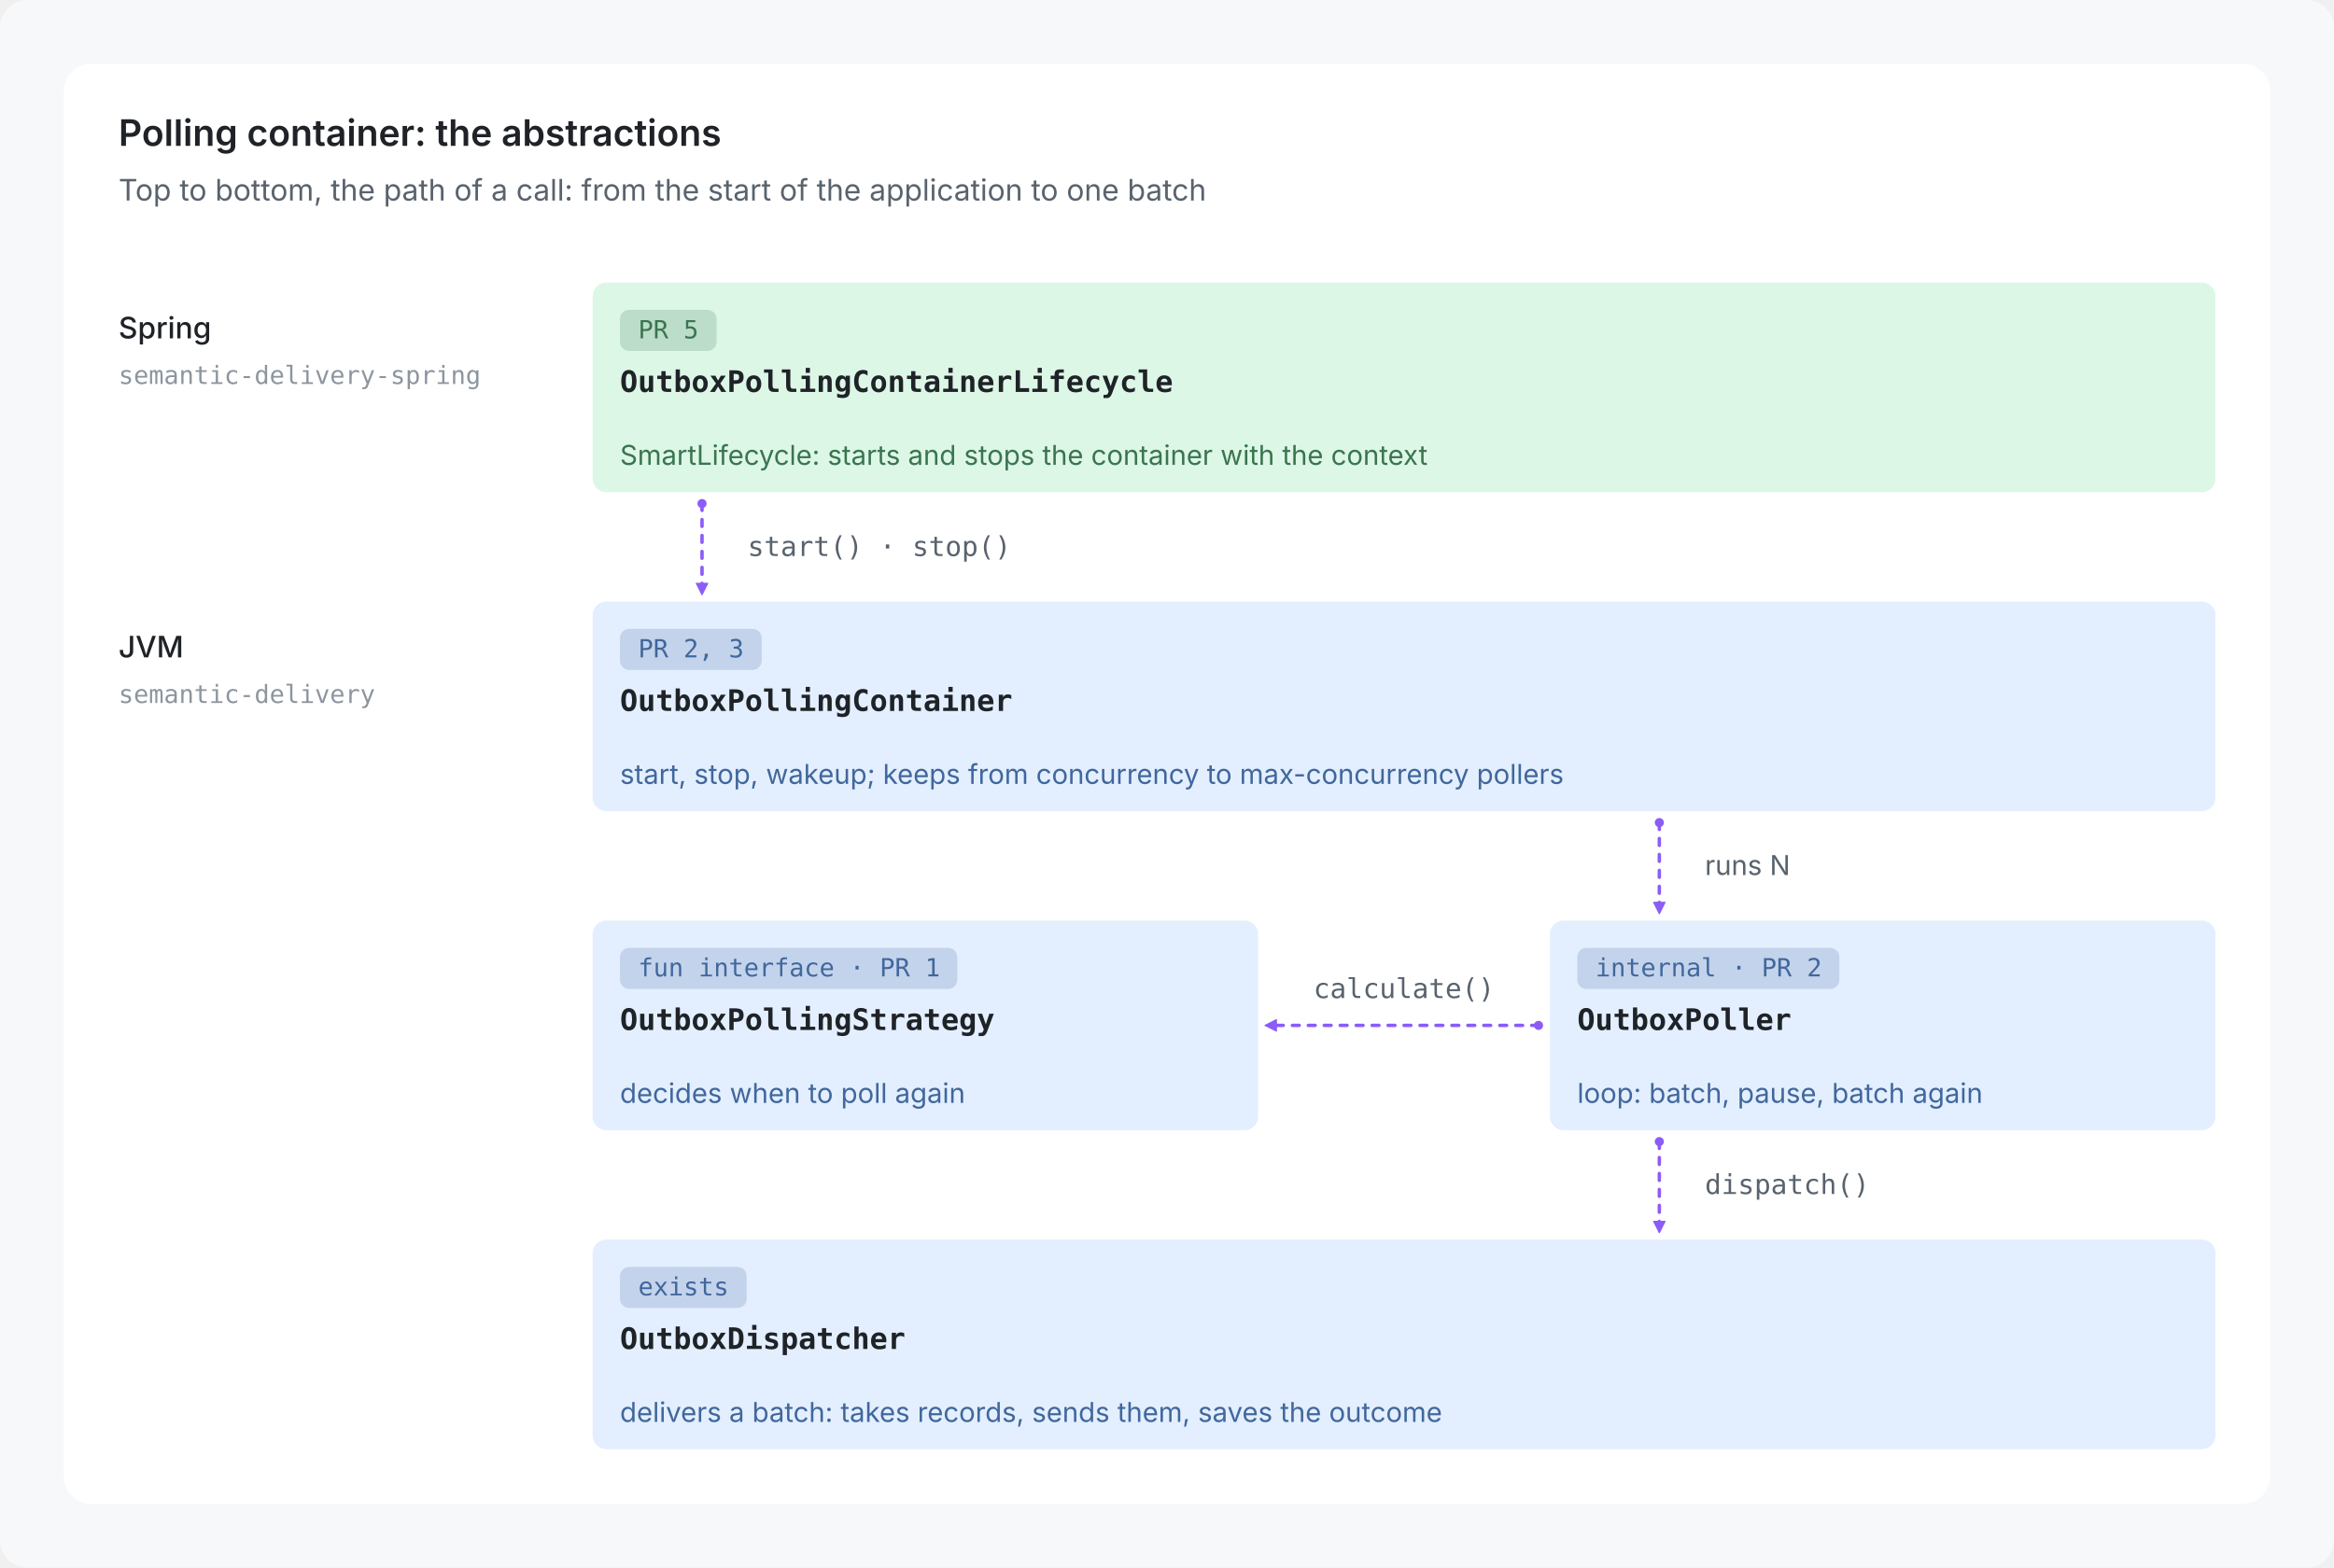
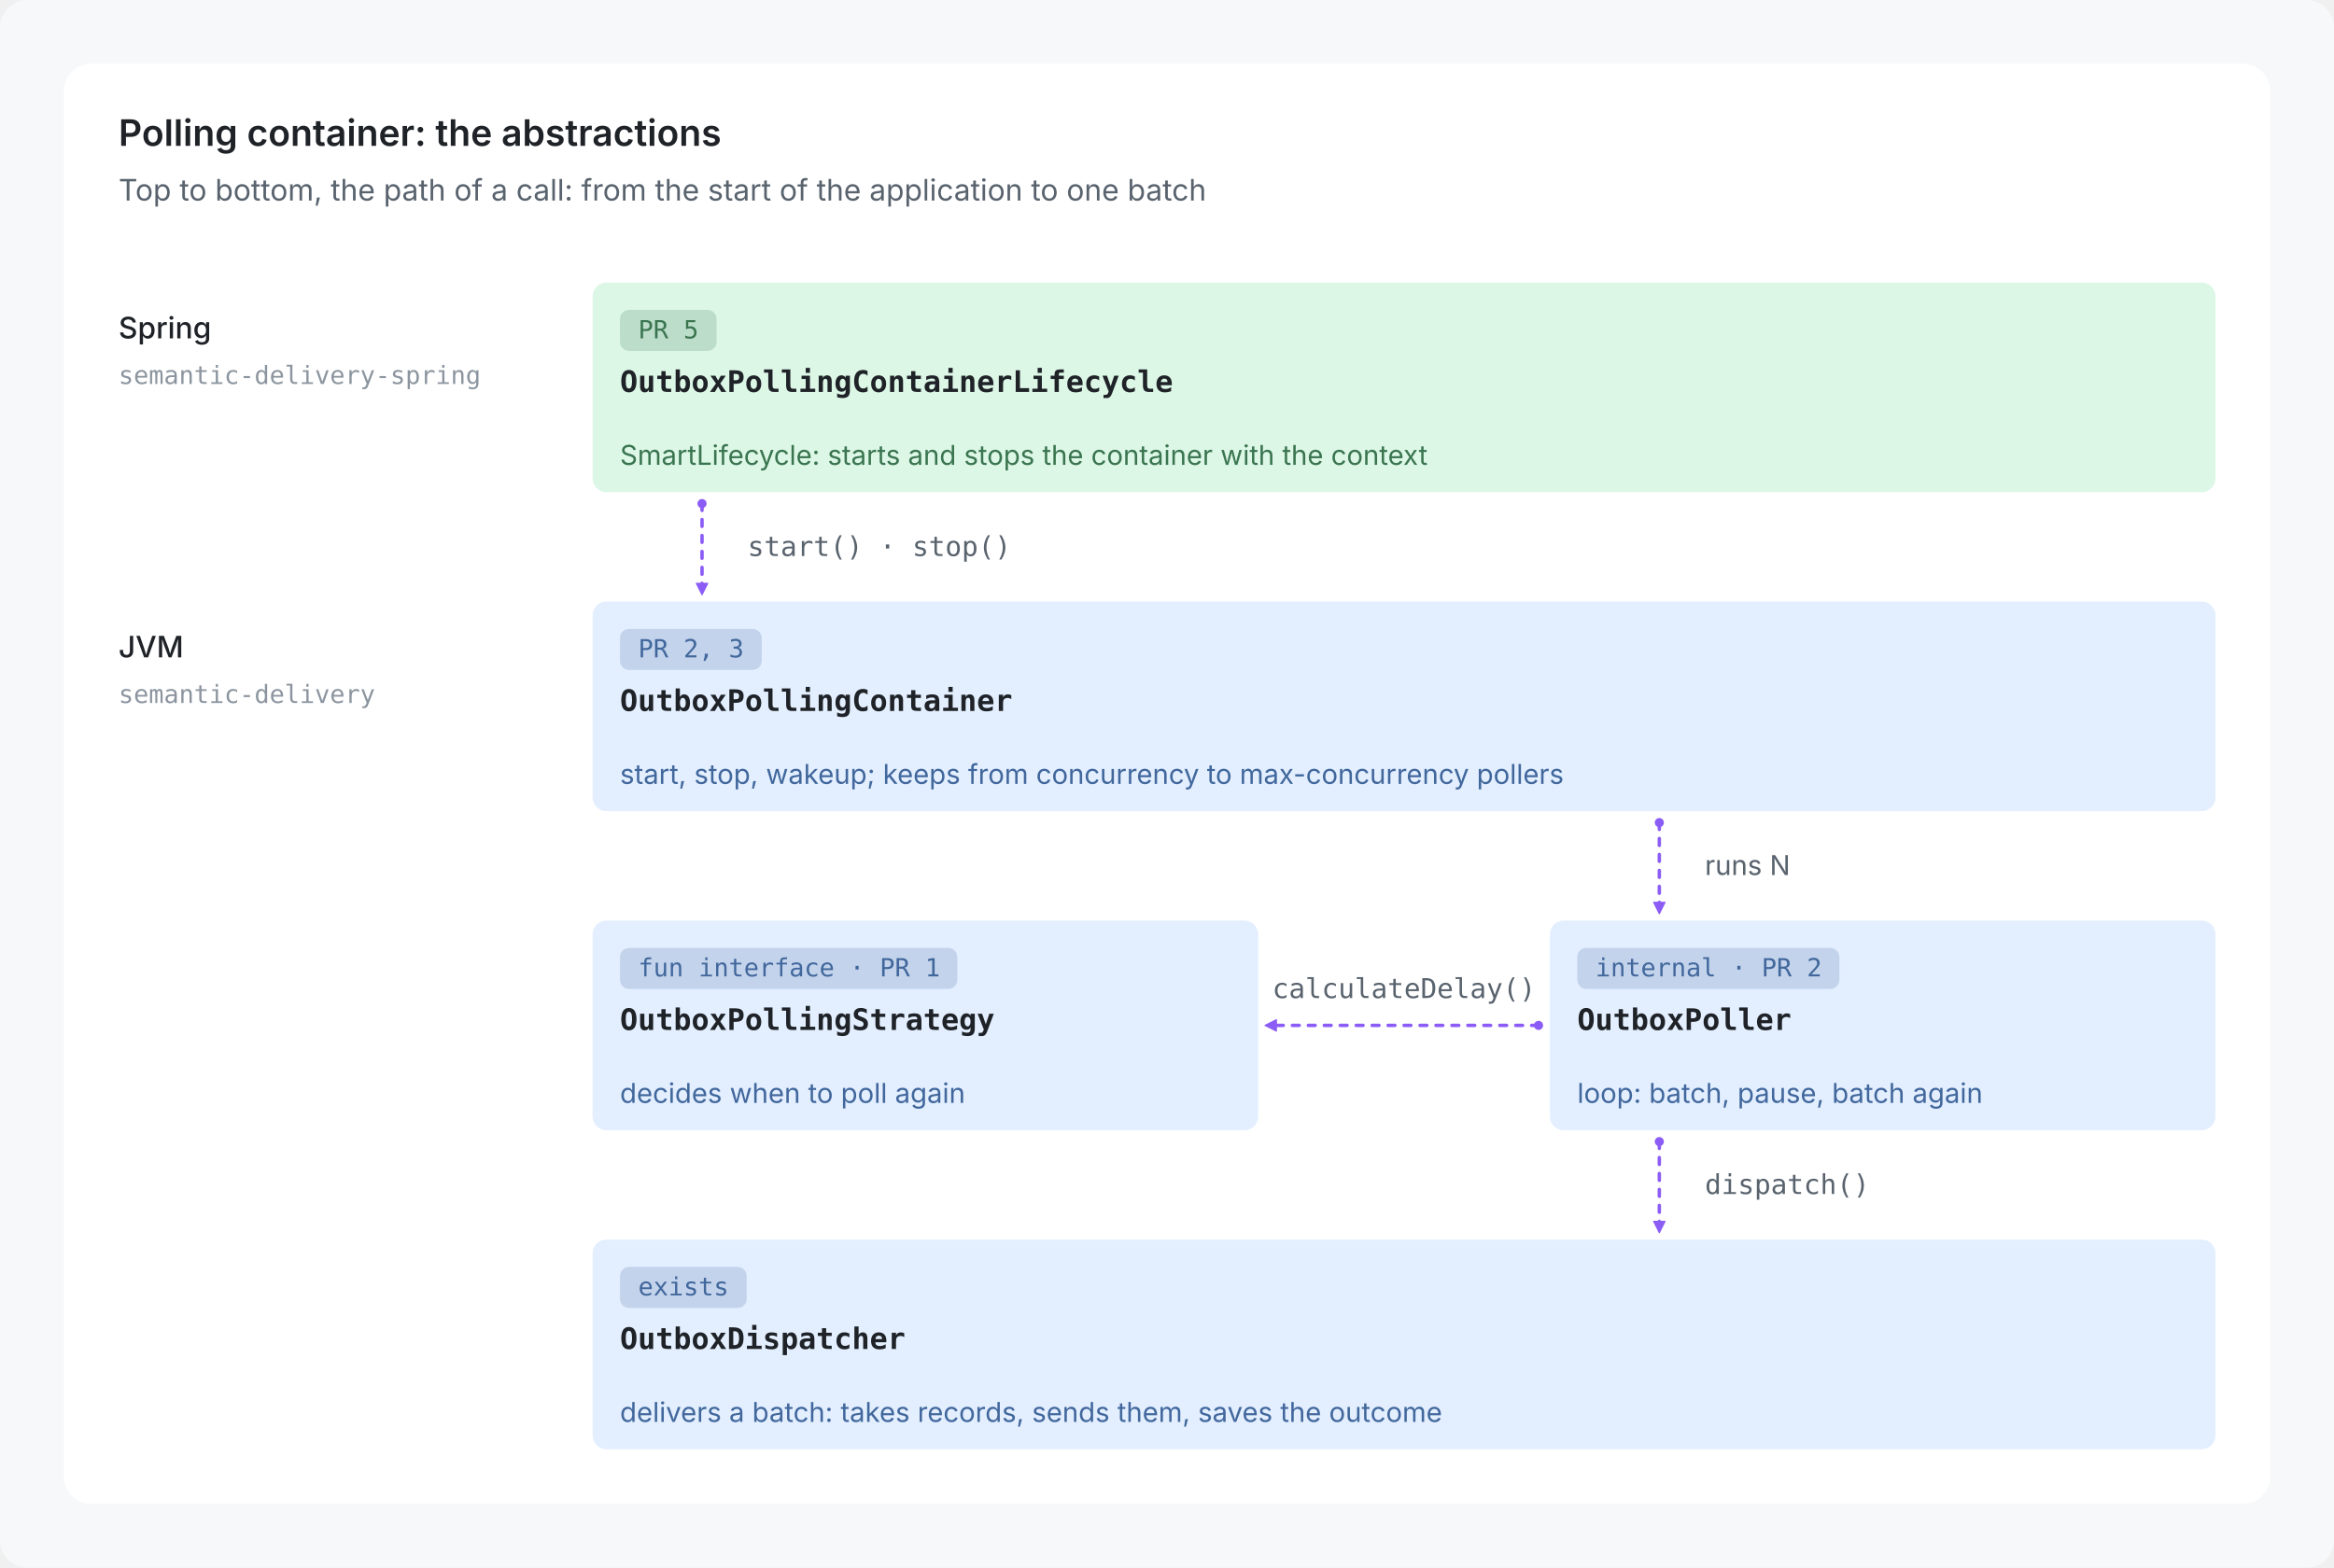
<svg xmlns="http://www.w3.org/2000/svg" viewBox="0 0 1024 688" width="1024" height="688" role="img">
  <rect width="1024" height="688" rx="12" fill="#F6F8FA" />
  <g transform="translate(12,12)">
    <rect x="16" y="16" width="968" height="632" rx="12" fill="#FFFFFF" />
    <text x="40.0" y="52.0" font-family="-apple-system, BlinkMacSystemFont, 'Segoe UI', Inter, Helvetica, Arial, sans-serif" font-size="16" font-weight="600" fill="#1F2328" text-anchor="start">Polling container: the abstractions</text>
    <text x="40.0" y="76.0" font-family="-apple-system, BlinkMacSystemFont, 'Segoe UI', Inter, Helvetica, Arial, sans-serif" font-size="13" font-weight="400" fill="#59636E" text-anchor="start">Top to bottom, the path of a call: from the start of the application to one batch</text>
    <text x="40.0" y="136.5" font-family="-apple-system, BlinkMacSystemFont, 'Segoe UI', Inter, Helvetica, Arial, sans-serif" font-size="13" font-weight="500" fill="#1F2328" text-anchor="start">Spring</text>
    <text x="40.0" y="156.5" font-family="ui-monospace, SFMono-Regular, 'SF Mono', Menlo, Consolas, monospace" font-size="11" font-weight="400" fill="#8C959F" text-anchor="start">semantic-delivery-spring</text>
    <text x="40.0" y="276.5" font-family="-apple-system, BlinkMacSystemFont, 'Segoe UI', Inter, Helvetica, Arial, sans-serif" font-size="13" font-weight="500" fill="#1F2328" text-anchor="start">JVM</text>
    <text x="40.0" y="296.5" font-family="ui-monospace, SFMono-Regular, 'SF Mono', Menlo, Consolas, monospace" font-size="11" font-weight="400" fill="#8C959F" text-anchor="start">semantic-delivery</text>
    <rect x="248.0" y="112.0" width="712.0" height="92.0" rx="6" fill="#DDF7E7" />
    <rect x="260.0" y="124.0" width="42.4" height="18" rx="4" fill="#3A7550" fill-opacity="0.2" />
    <text x="268.0" y="136.5" font-family="ui-monospace, SFMono-Regular, 'SF Mono', Menlo, Consolas, monospace" font-size="11" font-weight="400" fill="#3A7550" text-anchor="start">PR 5</text>
    <text x="260.0" y="160.0" font-family="ui-monospace, SFMono-Regular, 'SF Mono', Menlo, Consolas, monospace" font-size="13" font-weight="600" fill="#1F2328" text-anchor="start">OutboxPollingContainerLifecycle</text>
    <text x="260.0" y="192.0" font-family="-apple-system, BlinkMacSystemFont, 'Segoe UI', Inter, Helvetica, Arial, sans-serif" font-size="12" font-weight="400" fill="#3A7550" text-anchor="start">SmartLifecycle: starts and stops the container with the context</text>
    <rect x="248.0" y="252.0" width="712.0" height="92.0" rx="6" fill="#E3EFFF" />
    <rect x="260.0" y="264.0" width="62.2" height="18" rx="4" fill="#41679C" fill-opacity="0.2" />
    <text x="268.0" y="276.5" font-family="ui-monospace, SFMono-Regular, 'SF Mono', Menlo, Consolas, monospace" font-size="11" font-weight="400" fill="#41679C" text-anchor="start">PR 2, 3</text>
    <text x="260.0" y="300.0" font-family="ui-monospace, SFMono-Regular, 'SF Mono', Menlo, Consolas, monospace" font-size="13" font-weight="600" fill="#1F2328" text-anchor="start">OutboxPollingContainer</text>
    <text x="260.0" y="332.0" font-family="-apple-system, BlinkMacSystemFont, 'Segoe UI', Inter, Helvetica, Arial, sans-serif" font-size="12" font-weight="400" fill="#41679C" text-anchor="start">start, stop, wakeup; keeps from concurrency to max-concurrency pollers</text>
    <rect x="248.0" y="392.0" width="292.0" height="92.0" rx="6" fill="#E3EFFF" />
    <rect x="260.0" y="404.0" width="148.0" height="18" rx="4" fill="#41679C" fill-opacity="0.2" />
    <text x="268.0" y="416.5" font-family="ui-monospace, SFMono-Regular, 'SF Mono', Menlo, Consolas, monospace" font-size="11" font-weight="400" fill="#41679C" text-anchor="start">fun interface · PR 1</text>
    <text x="260.0" y="440.0" font-family="ui-monospace, SFMono-Regular, 'SF Mono', Menlo, Consolas, monospace" font-size="13" font-weight="600" fill="#1F2328" text-anchor="start">OutboxPollingStrategy</text>
    <text x="260.0" y="472.0" font-family="-apple-system, BlinkMacSystemFont, 'Segoe UI', Inter, Helvetica, Arial, sans-serif" font-size="12" font-weight="400" fill="#41679C" text-anchor="start">decides when to poll again</text>
    <rect x="668.0" y="392.0" width="292.0" height="92.0" rx="6" fill="#E3EFFF" />
    <rect x="680.0" y="404.0" width="115.0" height="18" rx="4" fill="#41679C" fill-opacity="0.2" />
    <text x="688.0" y="416.5" font-family="ui-monospace, SFMono-Regular, 'SF Mono', Menlo, Consolas, monospace" font-size="11" font-weight="400" fill="#41679C" text-anchor="start">internal · PR 2</text>
    <text x="680.0" y="440.0" font-family="ui-monospace, SFMono-Regular, 'SF Mono', Menlo, Consolas, monospace" font-size="13" font-weight="600" fill="#1F2328" text-anchor="start">OutboxPoller</text>
    <text x="680.0" y="472.0" font-family="-apple-system, BlinkMacSystemFont, 'Segoe UI', Inter, Helvetica, Arial, sans-serif" font-size="12" font-weight="400" fill="#41679C" text-anchor="start">loop: batch, pause, batch again</text>
    <rect x="248.0" y="532.0" width="712.0" height="92.0" rx="6" fill="#E3EFFF" />
    <rect x="260.0" y="544.0" width="55.6" height="18" rx="4" fill="#41679C" fill-opacity="0.2" />
    <text x="268.0" y="556.5" font-family="ui-monospace, SFMono-Regular, 'SF Mono', Menlo, Consolas, monospace" font-size="11" font-weight="400" fill="#41679C" text-anchor="start">exists</text>
    <text x="260.0" y="580.0" font-family="ui-monospace, SFMono-Regular, 'SF Mono', Menlo, Consolas, monospace" font-size="13" font-weight="600" fill="#1F2328" text-anchor="start">OutboxDispatcher</text>
    <text x="260.0" y="612.0" font-family="-apple-system, BlinkMacSystemFont, 'Segoe UI', Inter, Helvetica, Arial, sans-serif" font-size="12" font-weight="400" fill="#41679C" text-anchor="start">delivers a batch: takes records, sends them, saves the outcome</text>
    <circle cx="663" cy="438.0" r="2" fill="#8B5CF6" />
    <path d="M543,438.0 L548.0,435.5 L548.0,440.5 Z" fill="#8B5CF6" stroke="#8B5CF6" stroke-width="0.5" stroke-linejoin="round" />
    <path d="M663,438.0 L548,438.0" stroke="#8B5CF6" stroke-width="1.5" fill="none" stroke-linecap="round" stroke-linejoin="round" stroke-dasharray="3 4" />
-     <text x="604.0" y="426.0" font-family="ui-monospace, SFMono-Regular, 'SF Mono', Menlo, Consolas, monospace" font-size="12" font-weight="400" fill="#59636E" text-anchor="middle">calculate()</text>
+     <text x="604.0" y="426.0" font-family="ui-monospace, SFMono-Regular, 'SF Mono', Menlo, Consolas, monospace" font-size="12" font-weight="400" fill="#59636E" text-anchor="middle">calculateDelay()</text>
    <circle cx="296" cy="209" r="2" fill="#8B5CF6" />
    <path d="M296,249 L293.5,244.0 L298.5,244.0 Z" fill="#8B5CF6" stroke="#8B5CF6" stroke-width="0.5" stroke-linejoin="round" />
    <path d="M296,209 L296,244" stroke="#8B5CF6" stroke-width="1.5" fill="none" stroke-linecap="round" stroke-linejoin="round" stroke-dasharray="3 4" />
    <text x="316.0" y="232.0" font-family="ui-monospace, SFMono-Regular, 'SF Mono', Menlo, Consolas, monospace" font-size="12" font-weight="400" fill="#59636E" text-anchor="start">start() · stop()</text>
    <circle cx="716" cy="349" r="2" fill="#8B5CF6" />
    <path d="M716,389 L713.5,384.0 L718.5,384.0 Z" fill="#8B5CF6" stroke="#8B5CF6" stroke-width="0.5" stroke-linejoin="round" />
    <path d="M716,349 L716,384" stroke="#8B5CF6" stroke-width="1.5" fill="none" stroke-linecap="round" stroke-linejoin="round" stroke-dasharray="3 4" />
    <text x="736.0" y="372.0" font-family="-apple-system, BlinkMacSystemFont, 'Segoe UI', Inter, Helvetica, Arial, sans-serif" font-size="12" font-weight="400" fill="#59636E" text-anchor="start">runs N</text>
    <circle cx="716" cy="489" r="2" fill="#8B5CF6" />
    <path d="M716,529 L713.5,524.0 L718.5,524.0 Z" fill="#8B5CF6" stroke="#8B5CF6" stroke-width="0.5" stroke-linejoin="round" />
    <path d="M716,489 L716,524" stroke="#8B5CF6" stroke-width="1.5" fill="none" stroke-linecap="round" stroke-linejoin="round" stroke-dasharray="3 4" />
    <text x="736.0" y="512.0" font-family="ui-monospace, SFMono-Regular, 'SF Mono', Menlo, Consolas, monospace" font-size="12" font-weight="400" fill="#59636E" text-anchor="start">dispatch()</text>
  </g>
</svg>
